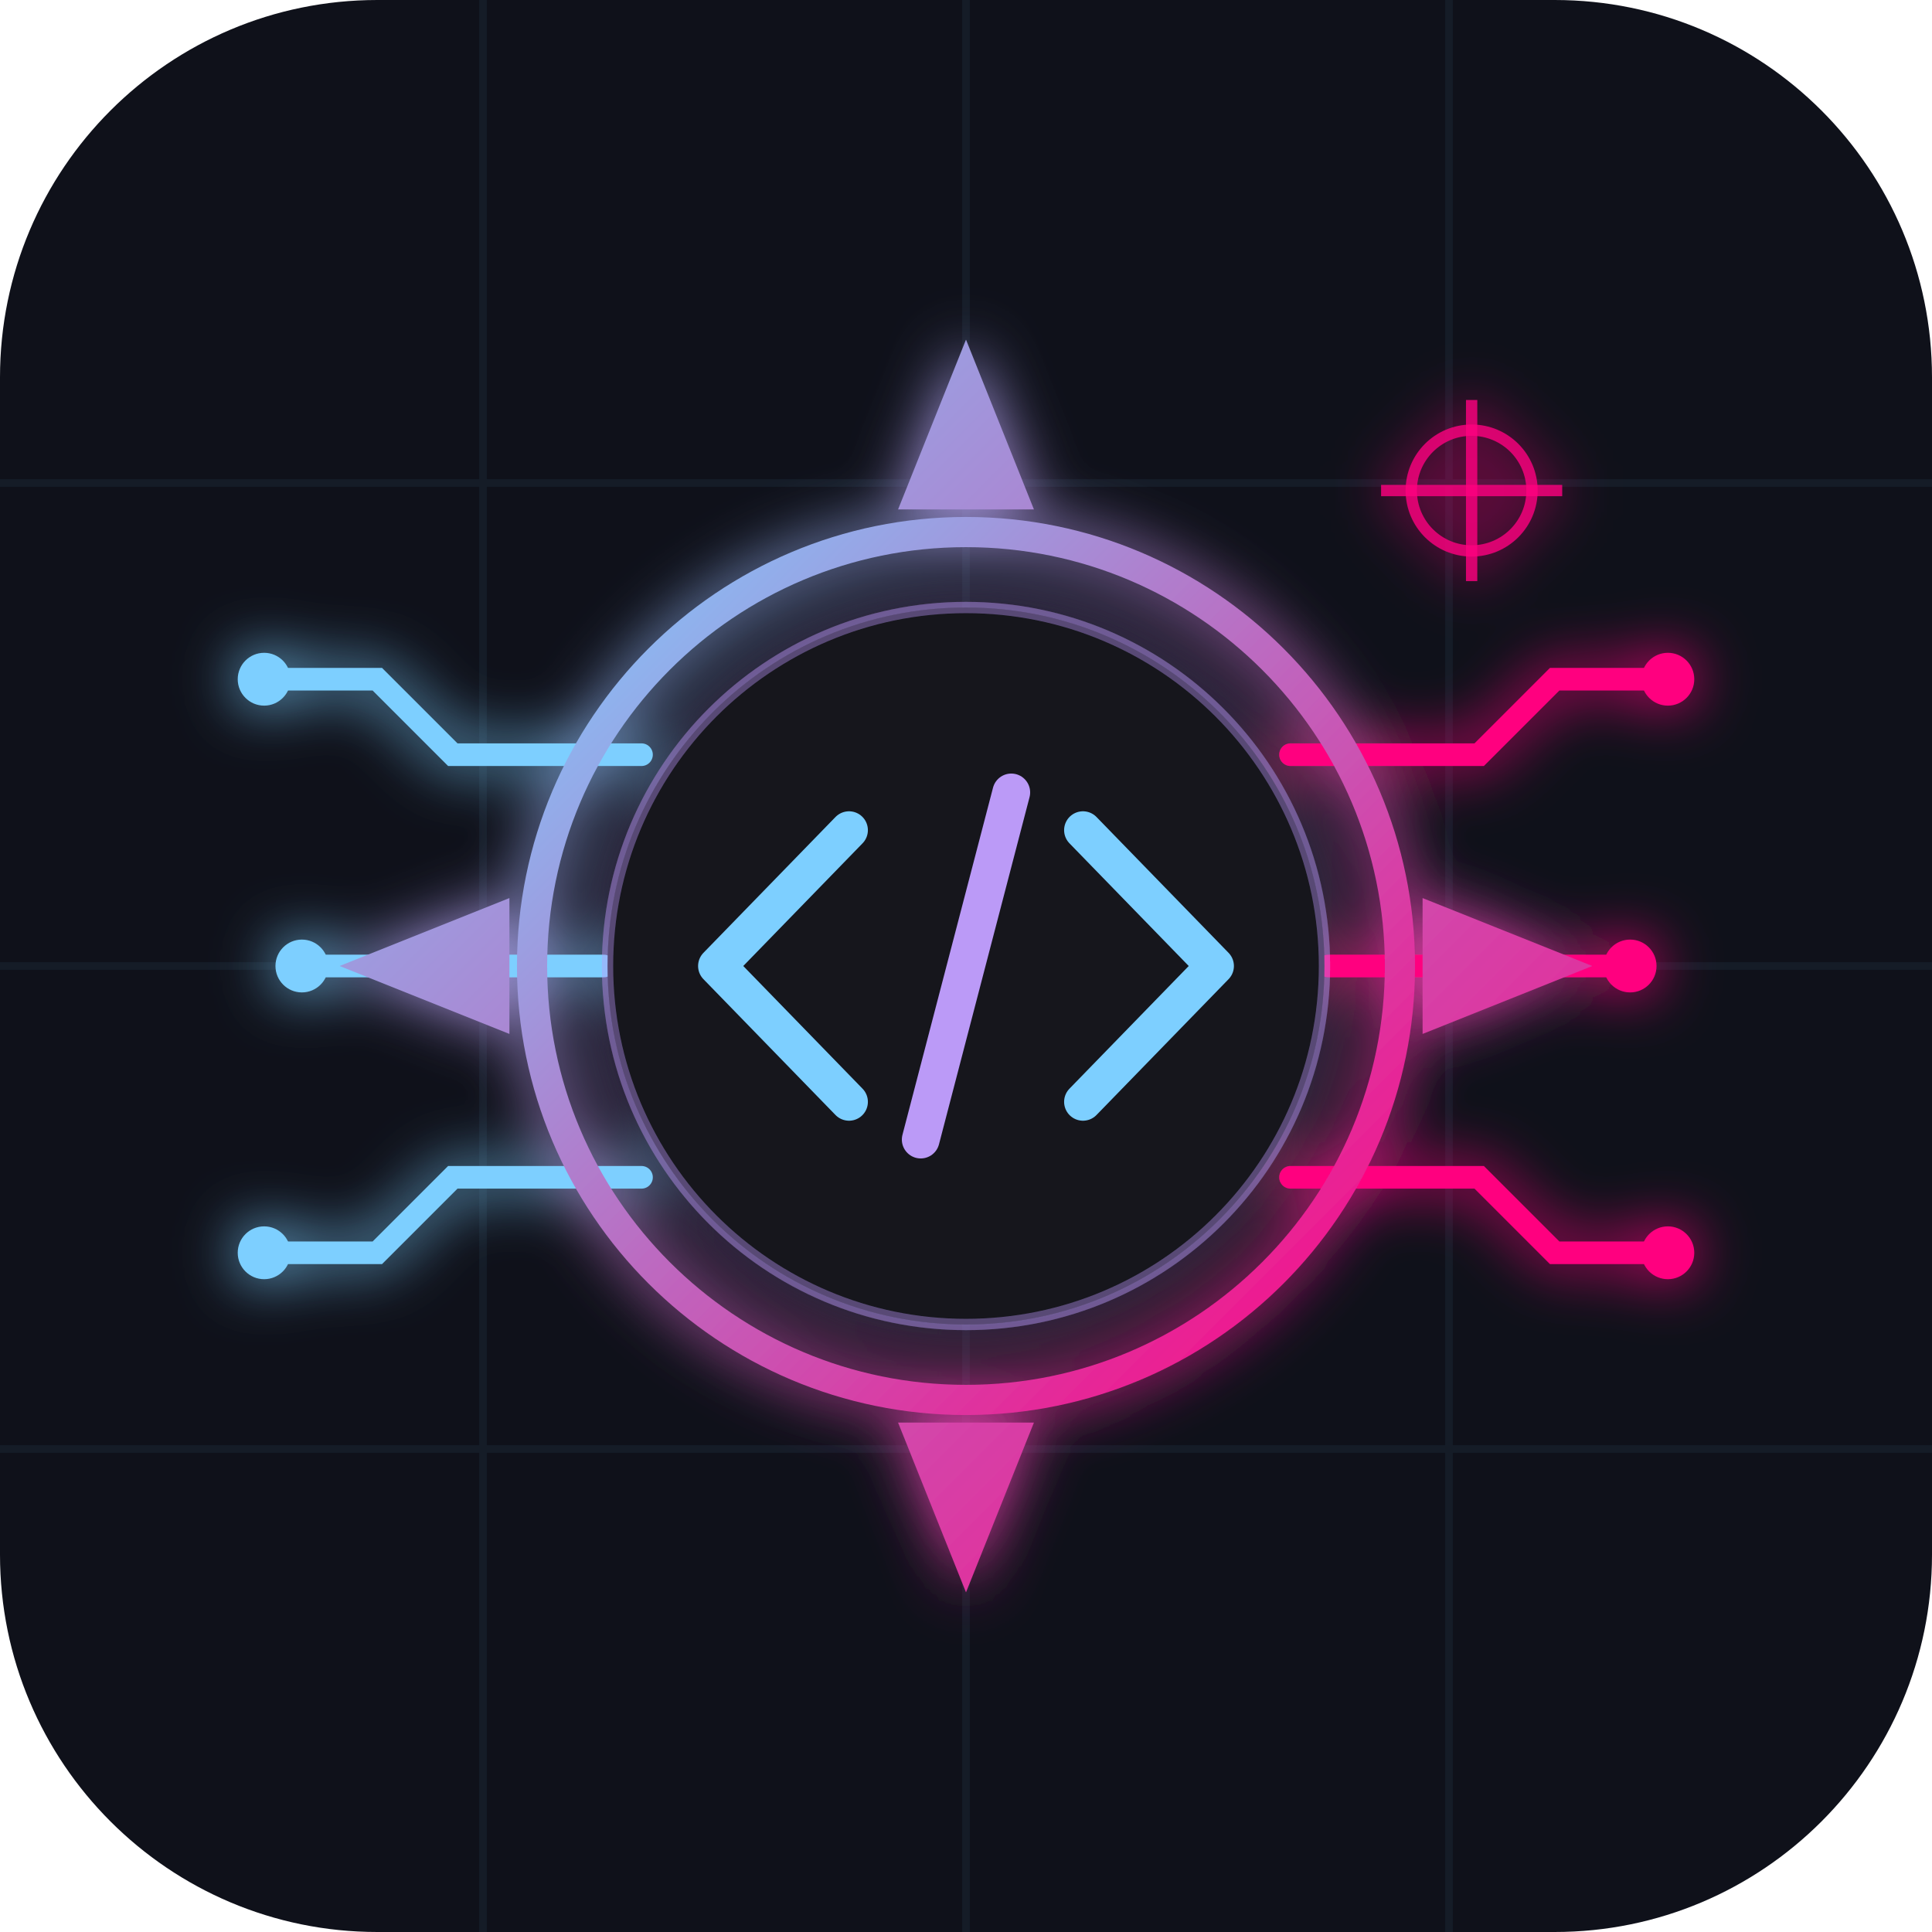
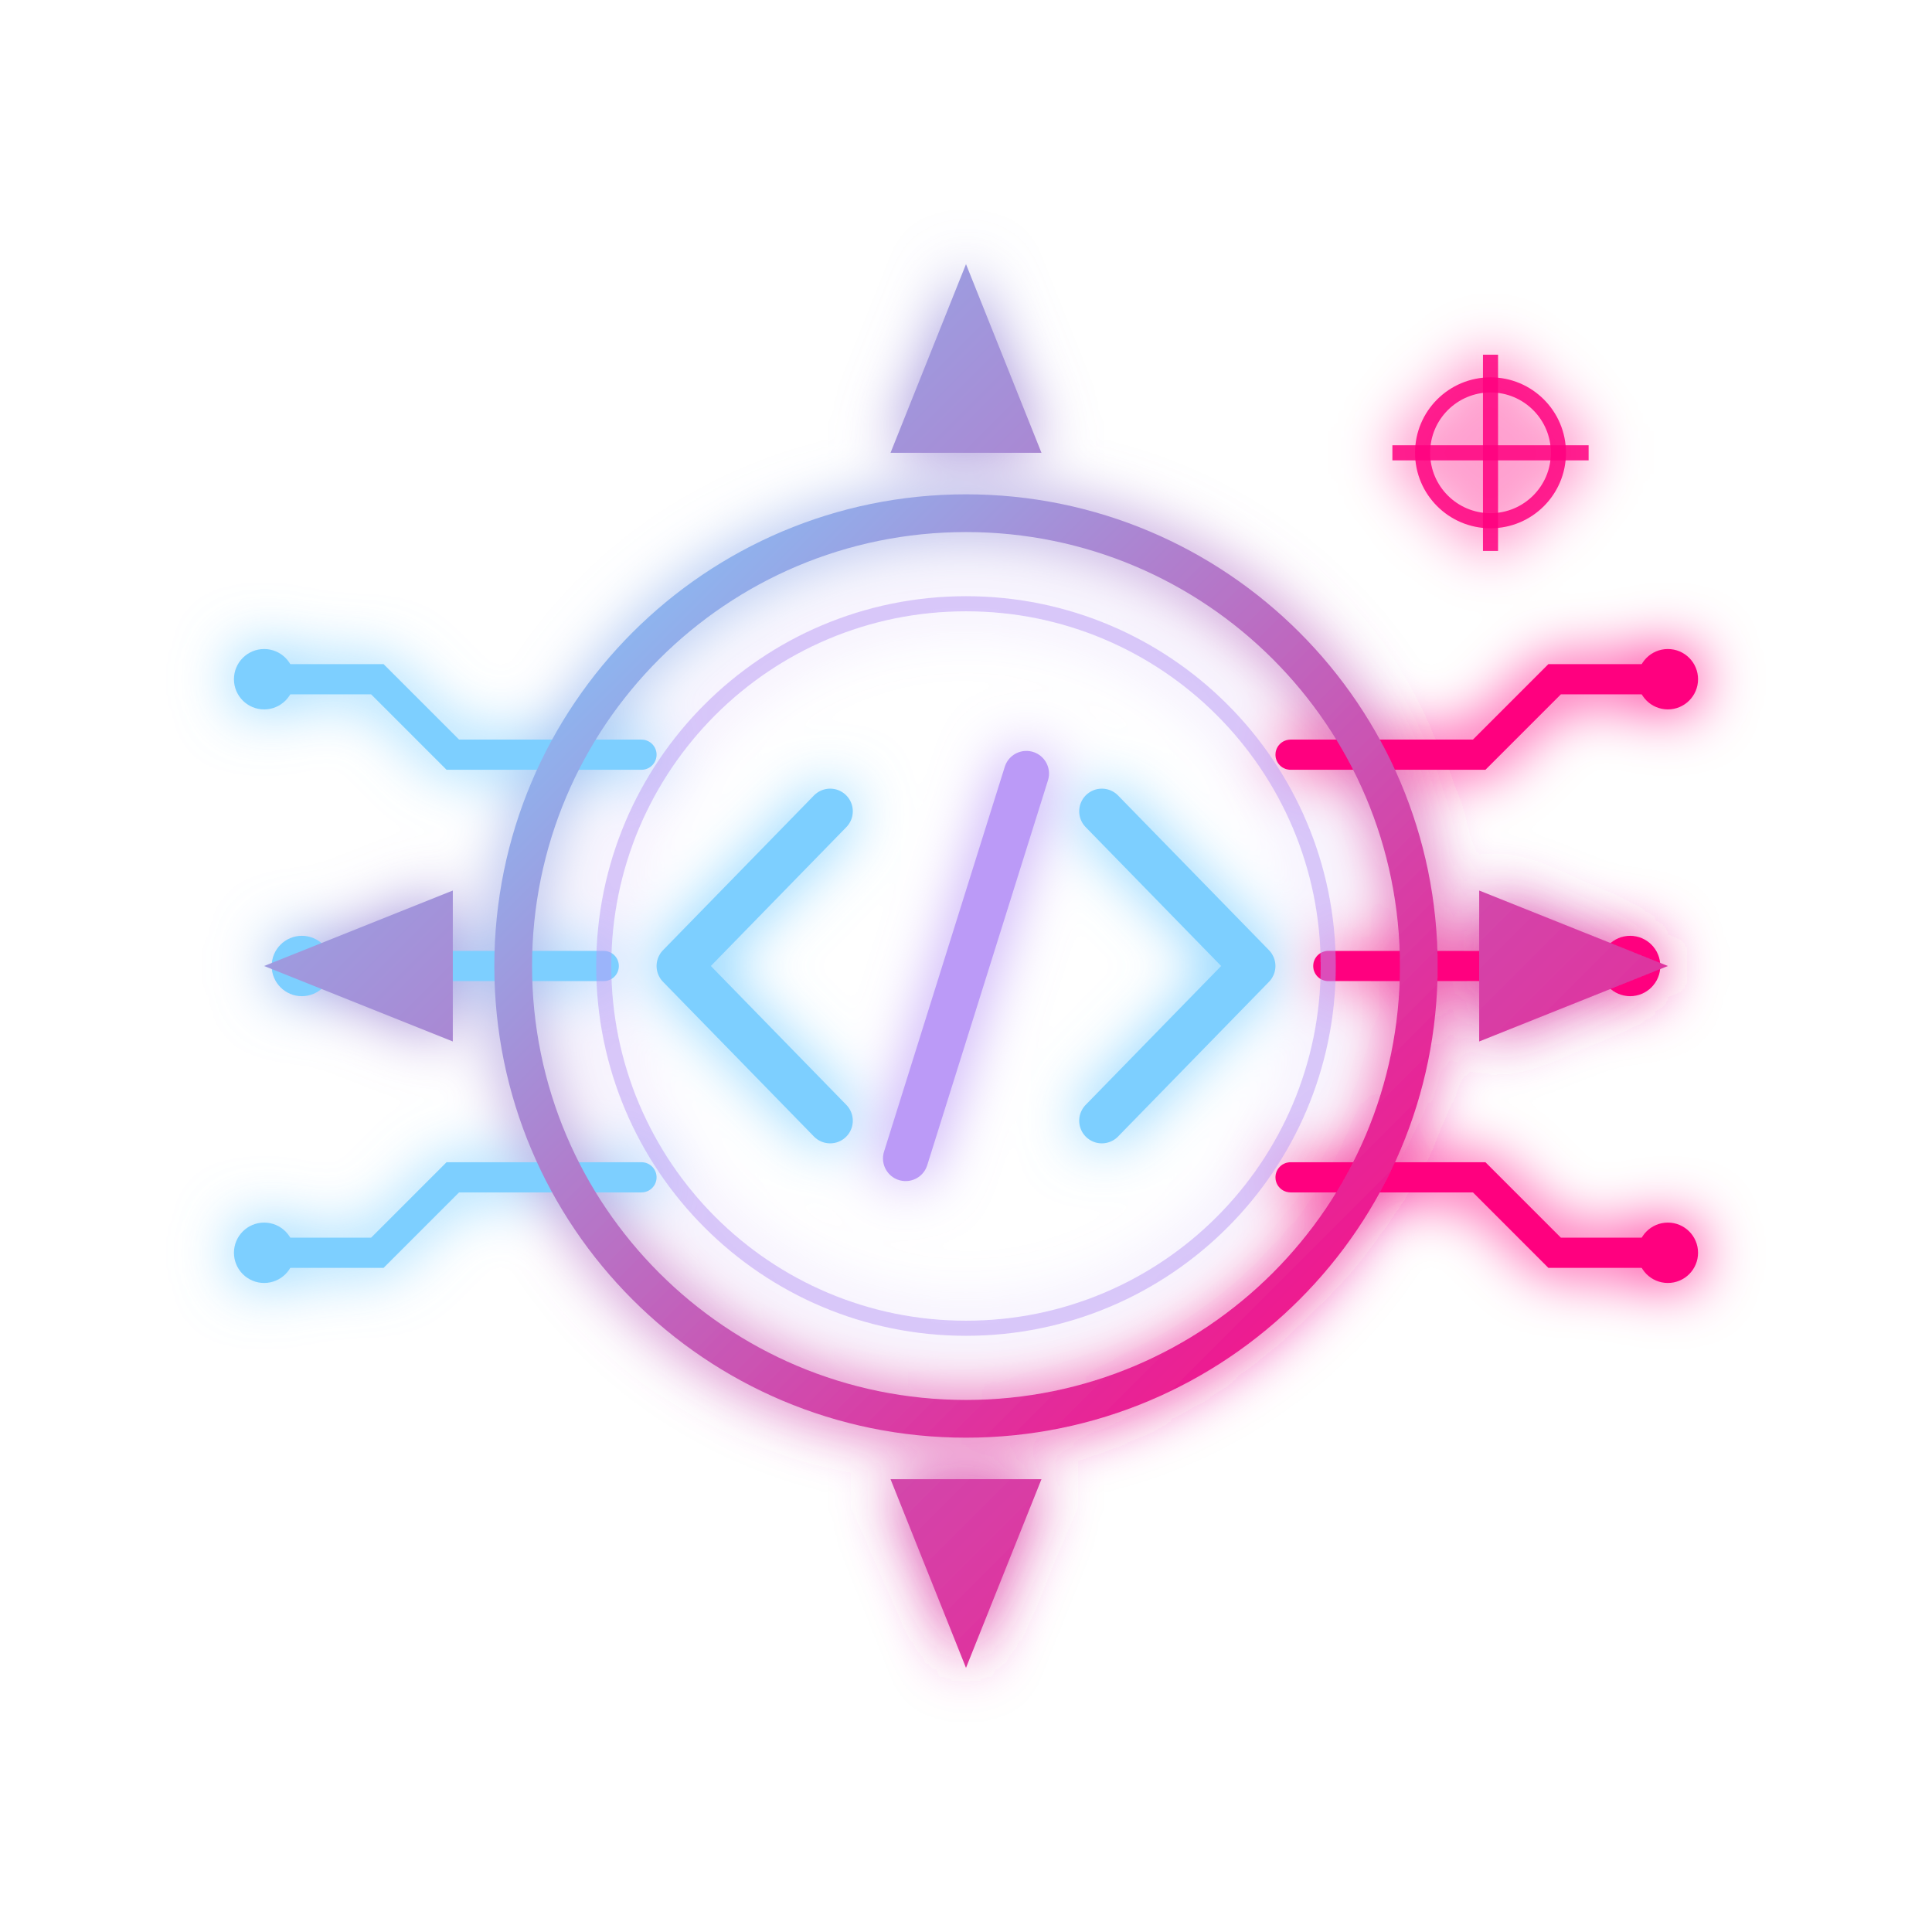
<svg xmlns="http://www.w3.org/2000/svg" viewBox="0 0 512 512" width="100%" height="100%">
  <defs>
    <linearGradient id="cyberGrad" x1="0%" y1="0%" x2="100%" y2="100%">
      <stop offset="0%" stop-color="#7dcfff" />
      <stop offset="100%" stop-color="#ff007f" />
    </linearGradient>
-     <filter id="neonGlow" x="-20%" y="-20%" width="140%" height="140%">
+     <filter id="neonGlow" x="-30%" y="-30%" width="160%" height="160%">
      <feGaussianBlur stdDeviation="8" result="blur" />
      <feMerge>
        <feMergeNode in="blur" />
        <feMergeNode in="SourceGraphic" />
      </feMerge>
    </filter>
  </defs>
-   <rect width="512" height="512" rx="100" fill="#0f111a" />
-   <path d="M0 128h512M0 256h512M0 384h512M128 0v512M256 0v512M384 0v512" stroke="rgba(125,207,255,0.06)" stroke-width="2" />
  <g filter="url(#neonGlow)">
-     <path d="M170 200h-50l-20-20h-30M160 256h-80M170 312h-50l-20 20h-30" stroke="#7dcfff" stroke-width="6" fill="none" stroke-linecap="round" />
-     <circle cx="70" cy="180" r="7" fill="#7dcfff" />
-     <circle cx="80" cy="256" r="7" fill="#7dcfff" />
-     <circle cx="70" cy="332" r="7" fill="#7dcfff" />
-     <path d="M342 200h50l20-20h30M352 256h80M342 312h50l20 20h30" stroke="#ff007f" stroke-width="6" fill="none" stroke-linecap="round" />
-     <circle cx="442" cy="180" r="7" fill="#ff007f" />
-     <circle cx="432" cy="256" r="7" fill="#ff007f" />
-     <circle cx="442" cy="332" r="7" fill="#ff007f" />
-     <path d="M256 90l18 45h-36zM256 422l18-45h-36zM90 256l45-18v36zM422 256l-45-18v36z" fill="url(#cyberGrad)" />
-     <circle cx="256" cy="256" r="115" stroke="url(#cyberGrad)" stroke-width="8" fill="none" />
-     <circle cx="256" cy="256" r="95" stroke="rgba(187,154,247,0.4)" stroke-width="3" fill="#16161e" />
-     <path d="M225 220l-35 36 35 36M287 220l35 36-35 36" stroke="#7dcfff" stroke-width="10" stroke-linecap="round" stroke-linejoin="round" fill="none" />
-     <line x1="268" y1="210" x2="244" y2="302" stroke="#bb9af7" stroke-width="10" stroke-linecap="round" />
-     <circle cx="390" cy="130" r="16" stroke="#ff007f" stroke-width="3" fill="none" opacity="0.8" />
-     <line x1="390" y1="106" x2="390" y2="154" stroke="#ff007f" stroke-width="3" opacity="0.8" />
-     <line x1="366" y1="130" x2="414" y2="130" stroke="#ff007f" stroke-width="3" opacity="0.8" />
+     <path d="M170 200h-50l-20-20h-30M160 256h-80M170 312h-50l-20 20h-30" stroke="#7dcfff" stroke-width="8" fill="none" stroke-linecap="round" />
+     <circle cx="70" cy="180" r="8" fill="#7dcfff" />
+     <circle cx="80" cy="256" r="8" fill="#7dcfff" />
+     <circle cx="70" cy="332" r="8" fill="#7dcfff" />
+     <path d="M342 200h50l20-20h30M352 256h80M342 312h50l20 20h30" stroke="#ff007f" stroke-width="8" fill="none" stroke-linecap="round" />
+     <circle cx="442" cy="180" r="8" fill="#ff007f" />
+     <circle cx="432" cy="256" r="8" fill="#ff007f" />
+     <circle cx="442" cy="332" r="8" fill="#ff007f" />
+     <path d="M256 70l20 50h-40zM256 442l20-50h-40zM70 256l50-20v40zM442 256l-50-20v40z" fill="url(#cyberGrad)" />
+     <circle cx="256" cy="256" r="120" stroke="url(#cyberGrad)" stroke-width="10" fill="none" />
+     <circle cx="256" cy="256" r="96" stroke="rgba(187,154,247,0.5)" stroke-width="4" fill="none" />
+     <path d="M220 215l-40 41 40 41M292 215l40 41-40 41" stroke="#7dcfff" stroke-width="12" stroke-linecap="round" stroke-linejoin="round" fill="none" />
+     <line x1="272" y1="205" x2="240" y2="307" stroke="#bb9af7" stroke-width="12" stroke-linecap="round" />
+     <circle cx="395" cy="120" r="18" stroke="#ff007f" stroke-width="4" fill="none" opacity="0.85" />
+     <line x1="395" y1="94" x2="395" y2="146" stroke="#ff007f" stroke-width="4" opacity="0.85" />
+     <line x1="369" y1="120" x2="421" y2="120" stroke="#ff007f" stroke-width="4" opacity="0.85" />
  </g>
</svg>
